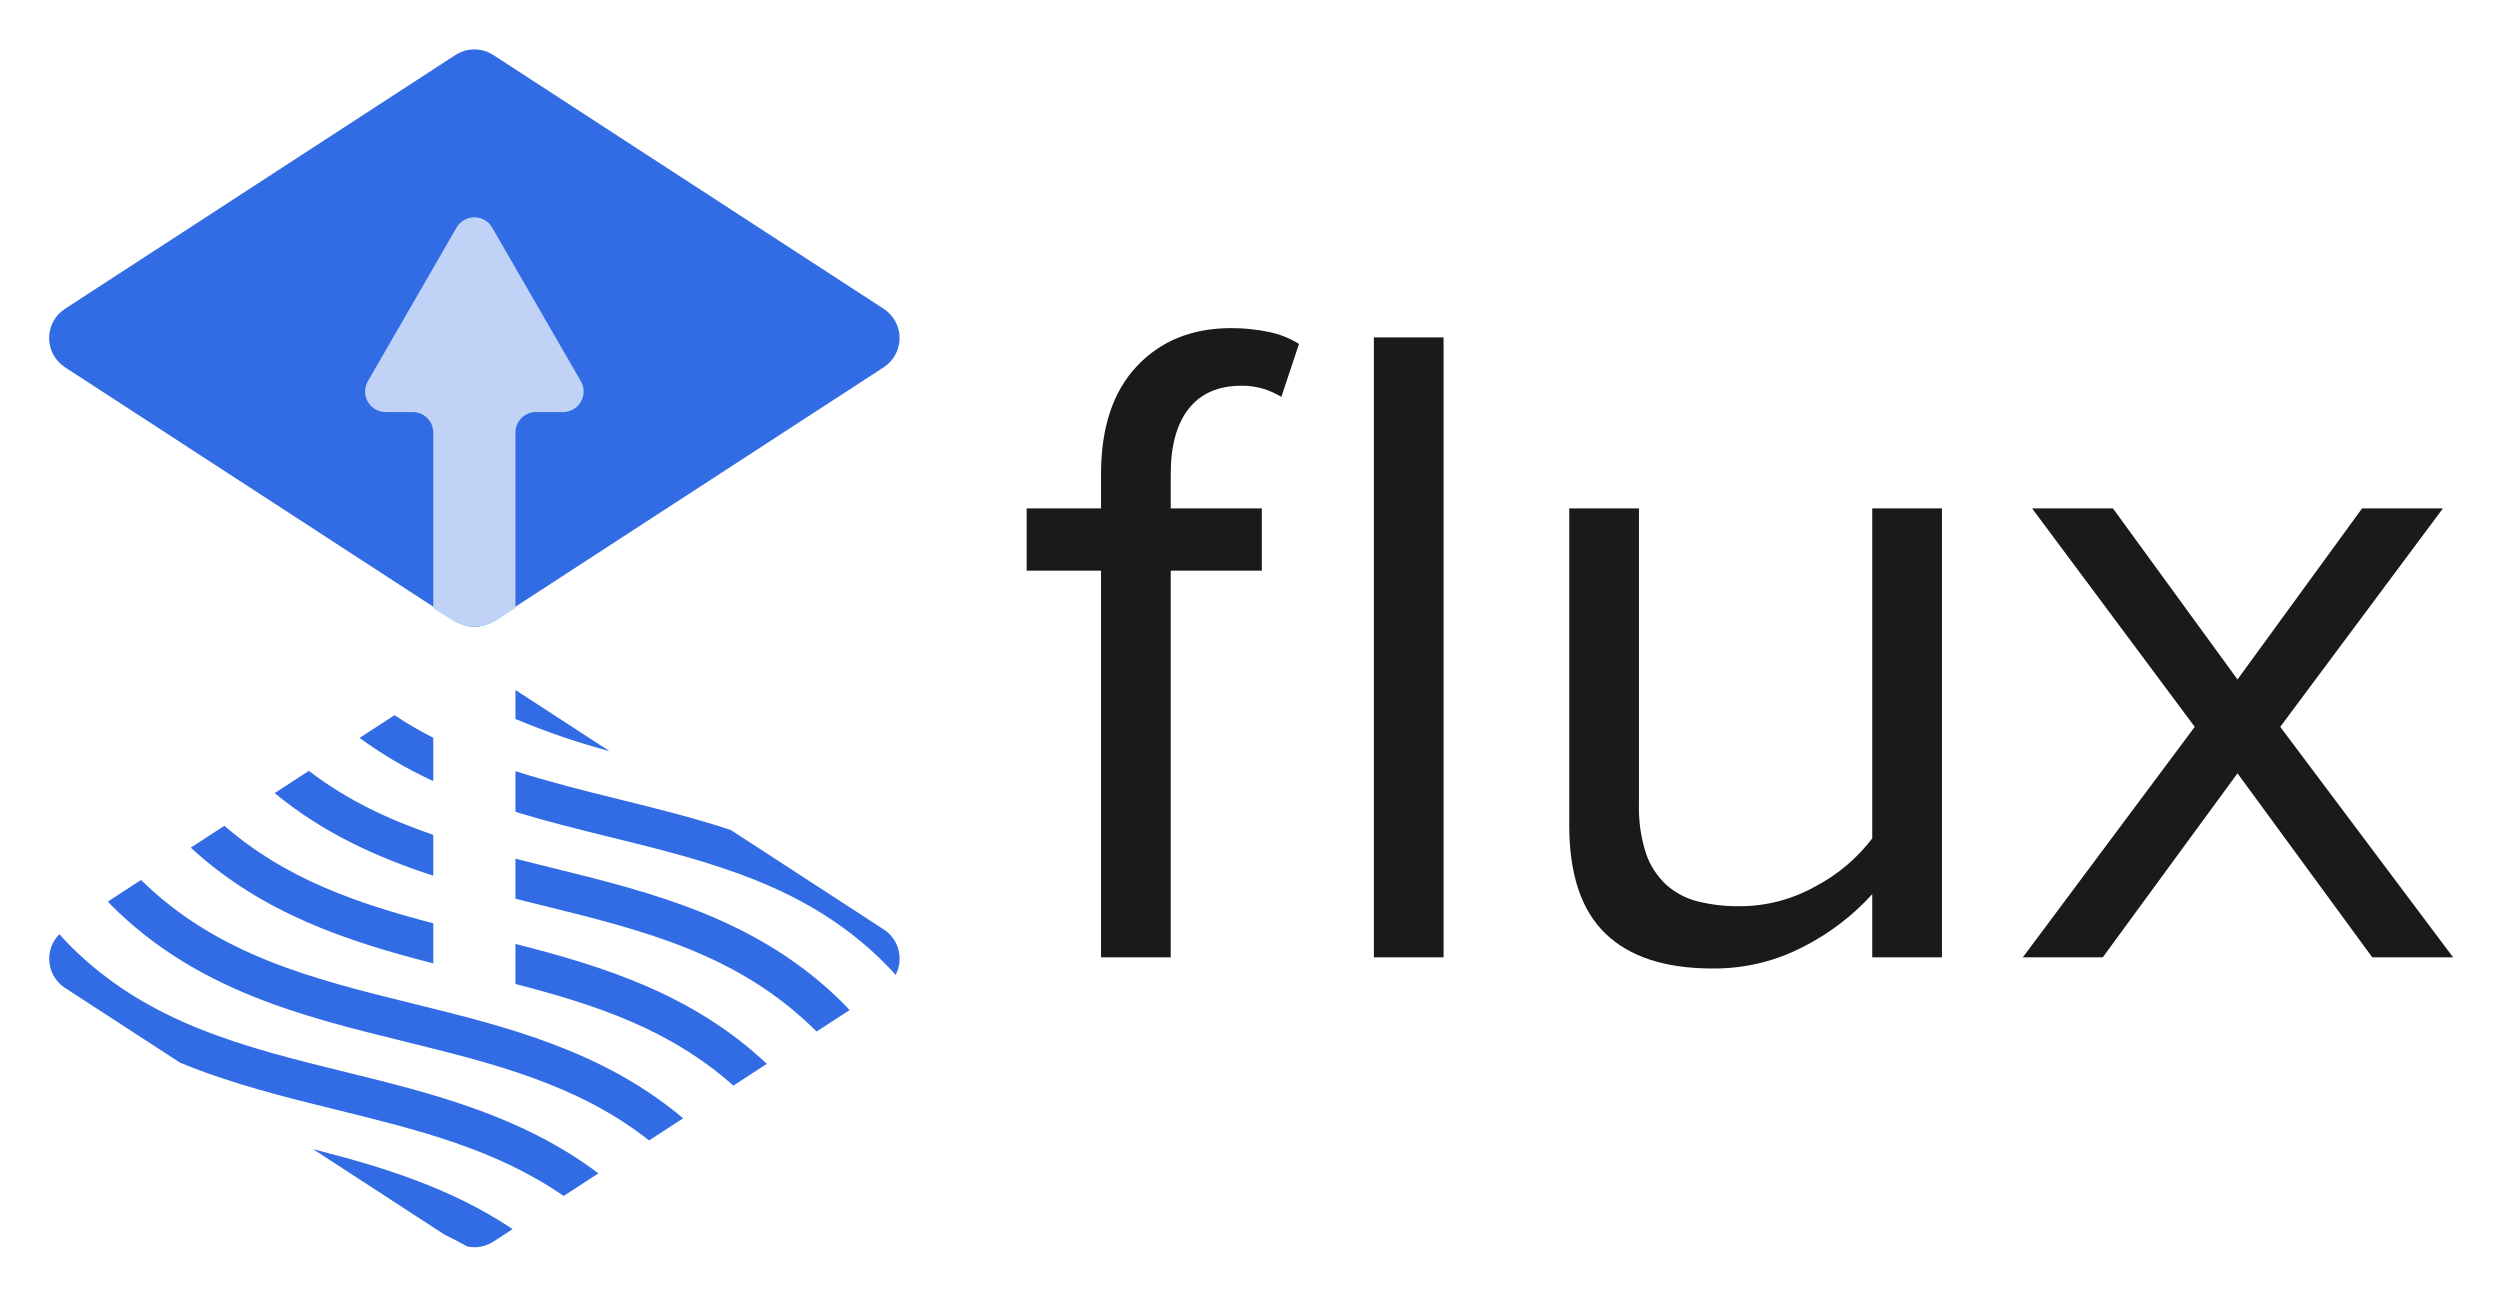
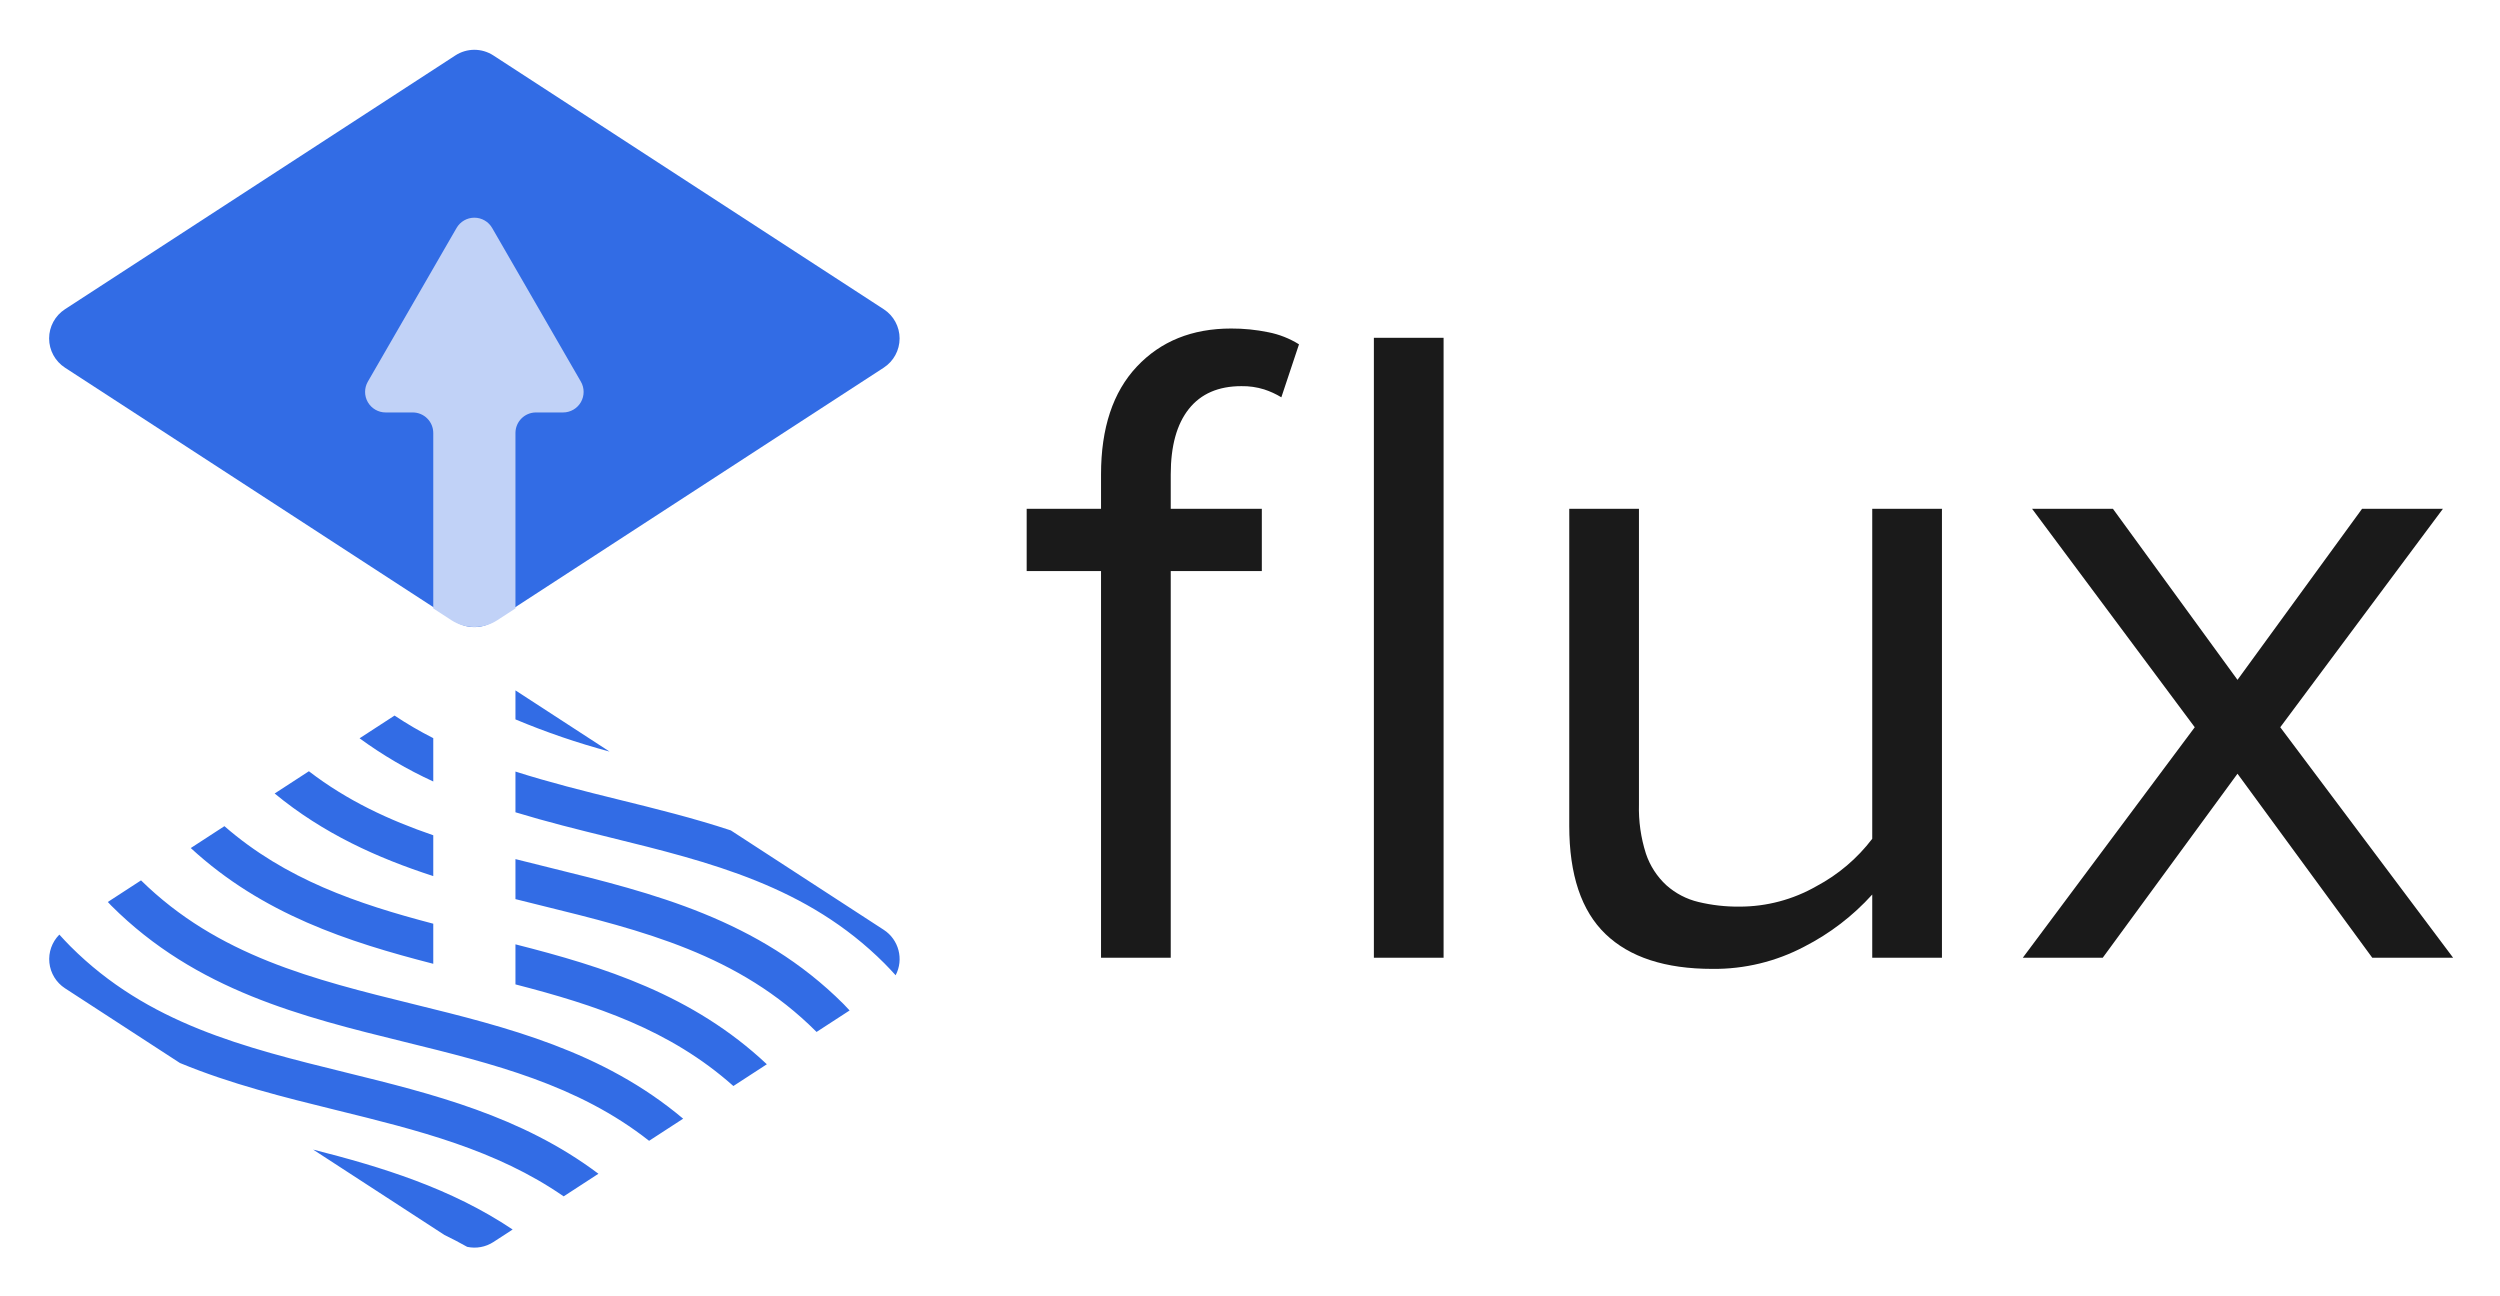
- <svg xmlns="http://www.w3.org/2000/svg" role="img" viewBox="-1.19 -2.19 529.88 274.38">
+ <svg xmlns="http://www.w3.org/2000/svg" height="200" width="386" role="img" viewBox="-1.19 -2.19 529.88 274.38">
  <defs>
    <style>.cls-1{fill:#326ce5}.cls-3{fill:none}</style>
  </defs>
  <path d="M12.581 75.653a7.386 7.386 0 0 1 0-12.385L95.325 9.474a7.386 7.386 0 0 1 8.052 0L186.121 63.268a7.386 7.386 0 0 1 0 12.385l-82.744 53.794a7.386 7.386 0 0 1-8.052 0z" class="cls-1" />
  <path fill="#c1d2f7" d="M112.416 85.146h5.74a4.355 4.355 0 0 0 3.771-6.532l-18.805-32.571a4.355 4.355 0 0 0-7.543 0L76.775 78.614a4.355 4.355 0 0 0 3.771 6.532h5.74a4.355 4.355 0 0 1 4.355 4.355v37.18l3.852 2.504a8.913 8.913 0 0 0 9.716 0l3.852-2.504V89.501a4.355 4.355 0 0 1 4.355-4.355z" />
  <path d="M95.325 260.982a7.347 7.347 0 0 0 2.507 1.017c-1.578-.893-3.182-1.722-4.804-2.51zm-4.684-116.928l-8.208 5.336a80.513 80.513 0 0 0 8.208 4.787zm17.42 17.203c7.064 2.26 14.372 4.097 21.841 5.938 7.921 1.953 15.939 3.937 23.805 6.534l-25.69-16.702a156.595 156.595 0 0 1-19.956-6.826zm0 45.112v.425c0 1.864-1.95 3.374-4.355 3.374H94.996c-2.405 0-4.355-1.511-4.355-3.374v-4.791c-18.066-4.644-36.177-10.507-51.4-24.533l-10.539 6.852c16.298 15.995 36.471 20.987 57.823 26.25 19.715 4.859 40.027 9.902 57.077 24.258l10.648-6.923c-13.442-11.972-29.312-17.183-46.189-21.539zM36.947 223.029l28.223 18.349c14.554 3.709 29.16 8.159 42.297 16.945l10.808-7.027c-14.328-9.918-30.865-14.01-48.179-18.277-11.089-2.733-22.367-5.525-33.15-9.99zm53.694-59.665a90.18 90.18 0 0 1-15.62-9.154l-10.739 6.982c8.104 6.229 16.986 10.36 26.36 13.57zm37.292 11.819c-6.605-1.628-13.277-3.282-19.872-5.294v9.925q3.664.932 7.382 1.841c21.714 5.352 44.167 10.887 62.17 28.891.442.442.843.899 1.271 1.347l7.235-4.704a7.33 7.33 0 0 0 2.521-2.756c-.774-.851-1.555-1.698-2.386-2.529-16.383-16.383-36.755-21.405-58.322-26.721zM113.474 189.642q-2.7-.666-5.413-1.345v9.582c18.727 4.76 37.576 10.655 53.283 25.418l10.533-6.848c-.028-.028-.053-.057-.081-.086C155.414 199.98 135.042 194.958 113.474 189.642zm-22.833-6.229c-11.809-3.829-23.298-8.992-33.617-17.504l-10.65 6.924c12.963 11.285 28.133 16.446 44.267 20.674z" class="cls-3" />
  <path d="M22.386 189.669c-.252-.252-.478-.515-.725-.769l-9.078 5.902a7.374 7.374 0 0 0-1.193 1.013c.764.839 1.535 1.676 2.354 2.495 16.383 16.383 36.755 21.405 58.323 26.721 18.383 4.531 37.285 9.224 53.58 21.473l10.74-6.982c-15.134-11.911-33.027-16.327-51.83-20.962-21.713-5.352-44.166-10.888-62.17-28.891z" class="cls-3" />
  <path d="M128.018 157.028l-19.956-12.974v6.148a156.595 156.595 0 0 0 19.956 6.826zm-19.956 4.229v8.632c6.594 2.013 13.266 3.666 19.872 5.294 21.568 5.316 41.939 10.338 58.322 26.721.83.83 1.612 1.678 2.386 2.529a7.394 7.394 0 0 0-2.521-9.631l-32.412-21.072c-7.866-2.598-15.884-4.582-23.805-6.534-7.469-1.841-14.777-3.679-21.841-5.938zm-17.42-7.079a80.513 80.513 0 0 1-8.208-4.787l-7.412 4.819a90.18 90.18 0 0 0 15.62 9.154zm24.802 27.477q-3.718-.917-7.382-1.841v8.483q2.711.68 5.413 1.345c21.568 5.316 41.94 10.338 58.323 26.721.028.028.053.057.081.086l7.007-4.556c-.428-.448-.829-.905-1.271-1.347-18.004-18.004-40.457-23.539-62.17-28.891zm-24.802-6.893c-9.373-3.21-18.255-7.341-26.36-13.57l-7.257 4.718c10.319 8.512 21.808 13.675 33.617 17.504zm0 18.745c-16.133-4.228-31.304-9.389-44.267-20.674l-7.133 4.638c15.223 14.026 33.334 19.889 51.4 24.533zm17.42 12.863c16.876 4.356 32.746 9.567 46.188 21.539l7.094-4.612c-15.706-14.763-34.556-20.658-53.283-25.418zm-79.359-22.047l-7.041 4.578c.247.254.473.516.725.769 18.004 18.004 40.457 23.539 62.17 28.891 18.804 4.635 36.696 9.051 51.83 20.962l7.216-4.691c-17.05-14.356-37.362-19.399-57.077-24.258-21.352-5.263-41.526-10.255-57.823-26.25zM13.744 198.311c-.82-.82-1.59-1.656-2.354-2.495a7.366 7.366 0 0 0 1.193 11.374l24.365 15.84c10.783 4.465 22.061 7.257 33.15 9.99 17.314 4.268 33.851 8.36 48.179 18.277l7.37-4.792c-16.294-12.249-35.197-16.942-53.58-21.473-21.568-5.316-41.94-10.338-58.323-26.721zm79.284 61.178c1.622.788 3.226 1.617 4.804 2.51a7.37 7.37 0 0 0 5.546-1.017l4.09-2.659c-13.137-8.786-27.743-13.236-42.297-16.945z" class="cls-1" />
  <path fill="#1a1a1a" d="M259.755 67.357q-12.41 0-19.995 8.077-7.586 8.08-7.584 22.851v7.288H216.416v13.198h15.759v81.949h14.775v-81.949h19.306v-13.198h-19.306v-7.288q0-9.059 3.842-13.888 3.841-4.826 11.13-4.827a15.31 15.31 0 0 1 4.826.69 17.195 17.195 0 0 1 3.645 1.675l3.743-11.229a19.297 19.297 0 0 0-6.501-2.562 38.393 38.393 0 0 0-7.879-.787zM290.006 69.326h14.775V200.72h-14.775zm105.629 106.18a36.192 36.192 0 0 1-11.819 10.047 32.756 32.756 0 0 1-16.351 4.333 35.625 35.625 0 0 1-8.668-.984 15.675 15.675 0 0 1-6.796-3.546 16.021 16.021 0 0 1-4.334-6.698 31.436 31.436 0 0 1-1.478-10.442v-62.644h-14.774v67.175q0 15.565 7.682 22.949 7.684 7.387 22.655 7.387a40.802 40.802 0 0 0 19.503-4.727 50.227 50.227 0 0 0 14.38-11.032v13.395h14.775v-95.148h-14.775zM482.114 151.866l34.474-46.293h-17.139l-26.397 36.247-26.397-36.247h-17.138l34.474 46.293-36.444 48.855h16.942l28.563-39.005 28.565 39.005h17.138l-36.641-48.855z" />
</svg>
